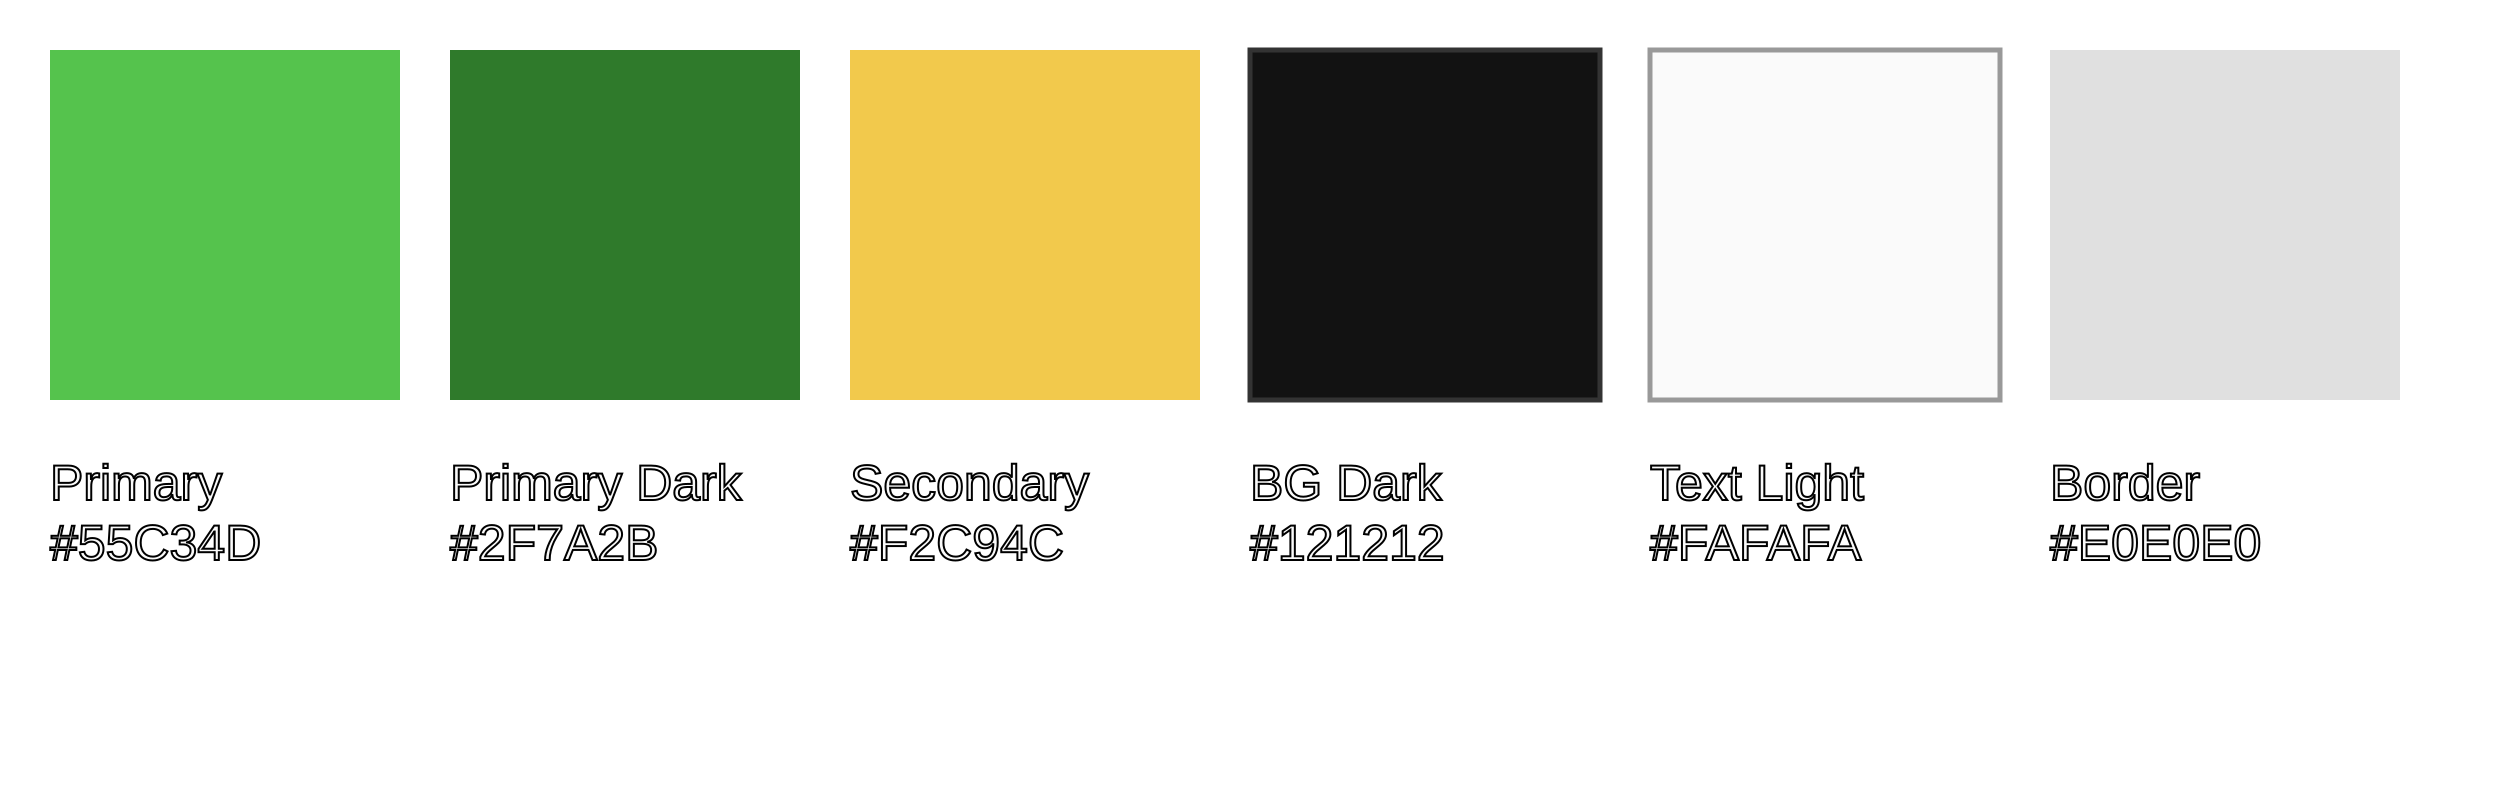
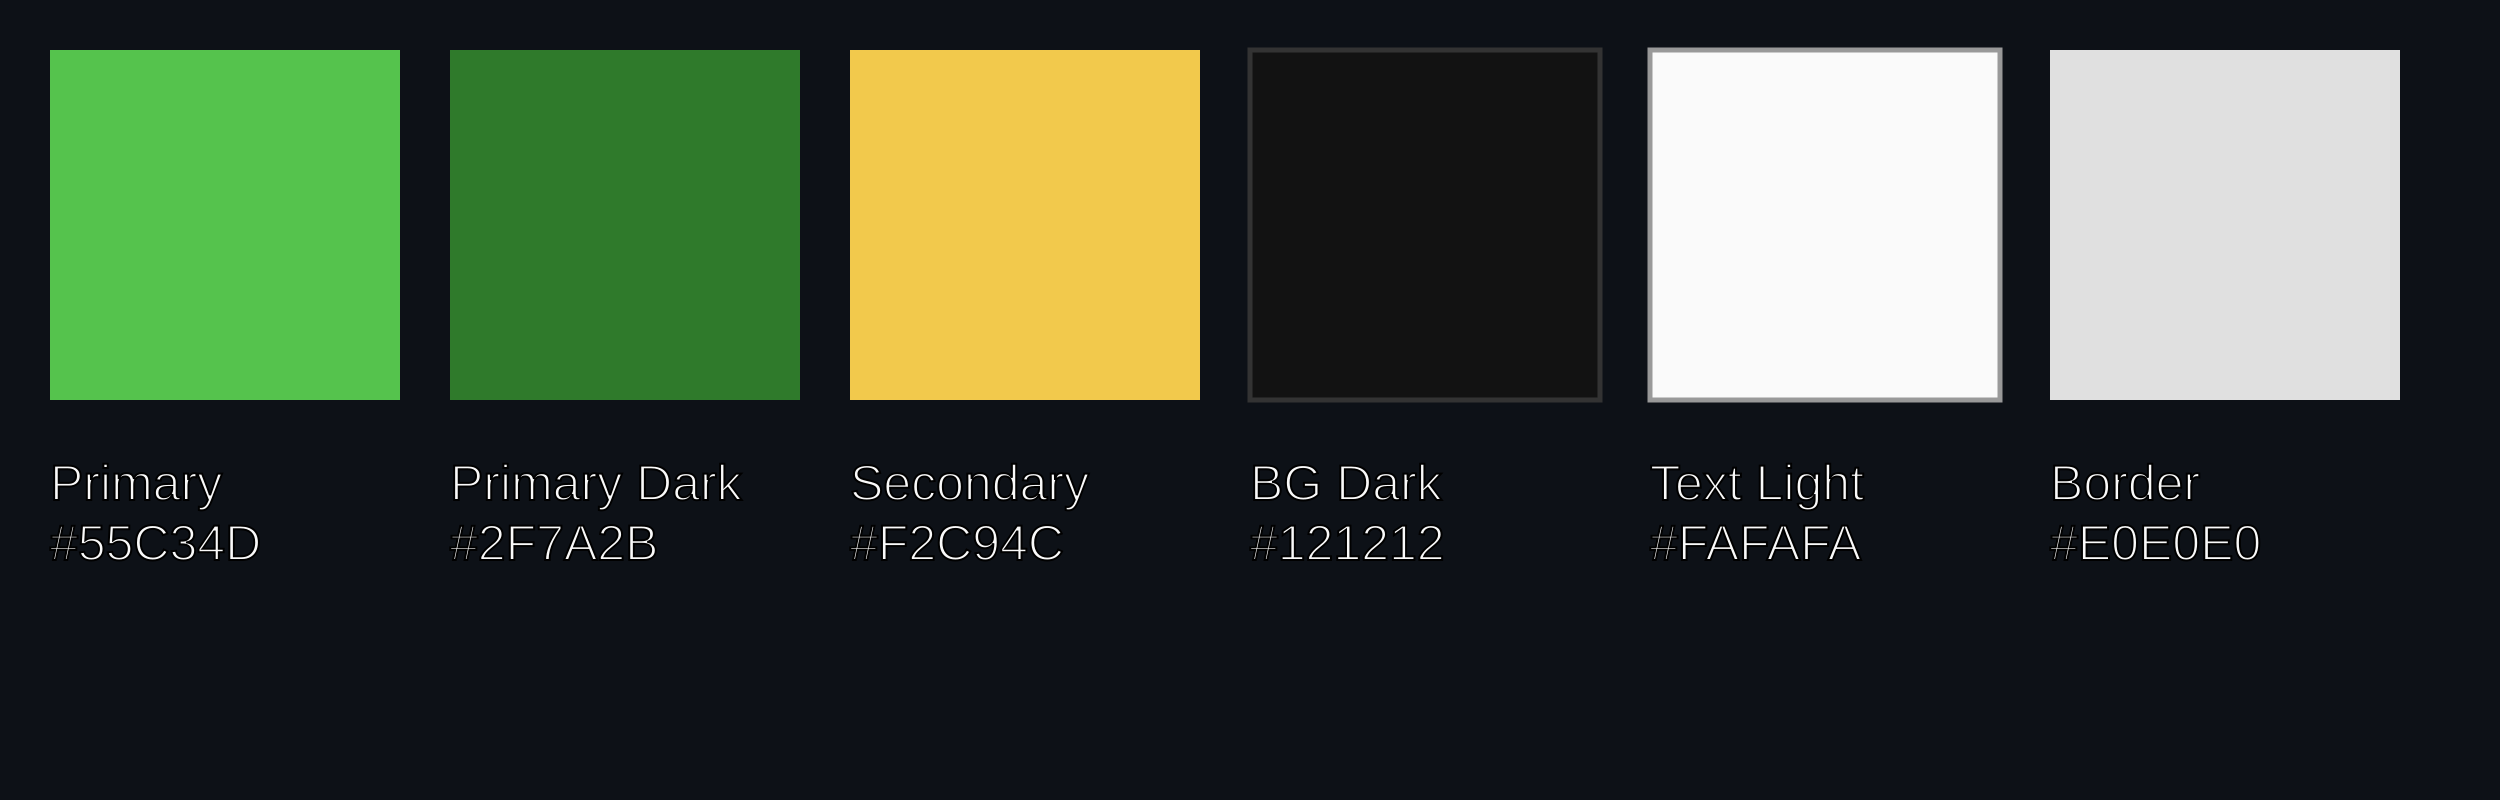
<svg xmlns="http://www.w3.org/2000/svg" viewBox="0 0 500 160" width="100%" font-family="Arial, sans-serif">
+   <rect width="500" height="160" x="0" y="0" fill="#0D1117" />
  <rect width="70" height="70" x="10" y="10" fill="#55C34D" />
  <rect width="70" height="70" x="90" y="10" fill="#2F7A2B" />
  <rect width="70" height="70" x="170" y="10" fill="#F2C94C" />
  <rect width="70" height="70" x="250" y="10" fill="#121212" stroke="#333" />
  <rect width="70" height="70" x="330" y="10" fill="#FAFAFA" stroke="#999" />
  <rect width="70" height="70" x="410" y="10" fill="#E0E0E0" />
  <g fill="#FAFAFA" stroke="#000" stroke-width="0.4" font-size="10">
    <text x="10" y="100">
      <tspan x="10" dy="0">Primary</tspan>
      <tspan x="10" dy="12">#55C34D</tspan>
    </text>
    <text x="90" y="100">
      <tspan x="90" dy="0">Primary Dark</tspan>
      <tspan x="90" dy="12">#2F7A2B</tspan>
    </text>
    <text x="170" y="100">
      <tspan x="170" dy="0">Secondary</tspan>
      <tspan x="170" dy="12">#F2C94C</tspan>
    </text>
    <text x="250" y="100">
      <tspan x="250" dy="0">BG Dark</tspan>
      <tspan x="250" dy="12">#121212</tspan>
    </text>
    <text x="330" y="100">
      <tspan x="330" dy="0">Text Light</tspan>
      <tspan x="330" dy="12">#FAFAFA</tspan>
    </text>
    <text x="410" y="100">
      <tspan x="410" dy="0">Border</tspan>
      <tspan x="410" dy="12">#E0E0E0</tspan>
    </text>
  </g>
</svg>
